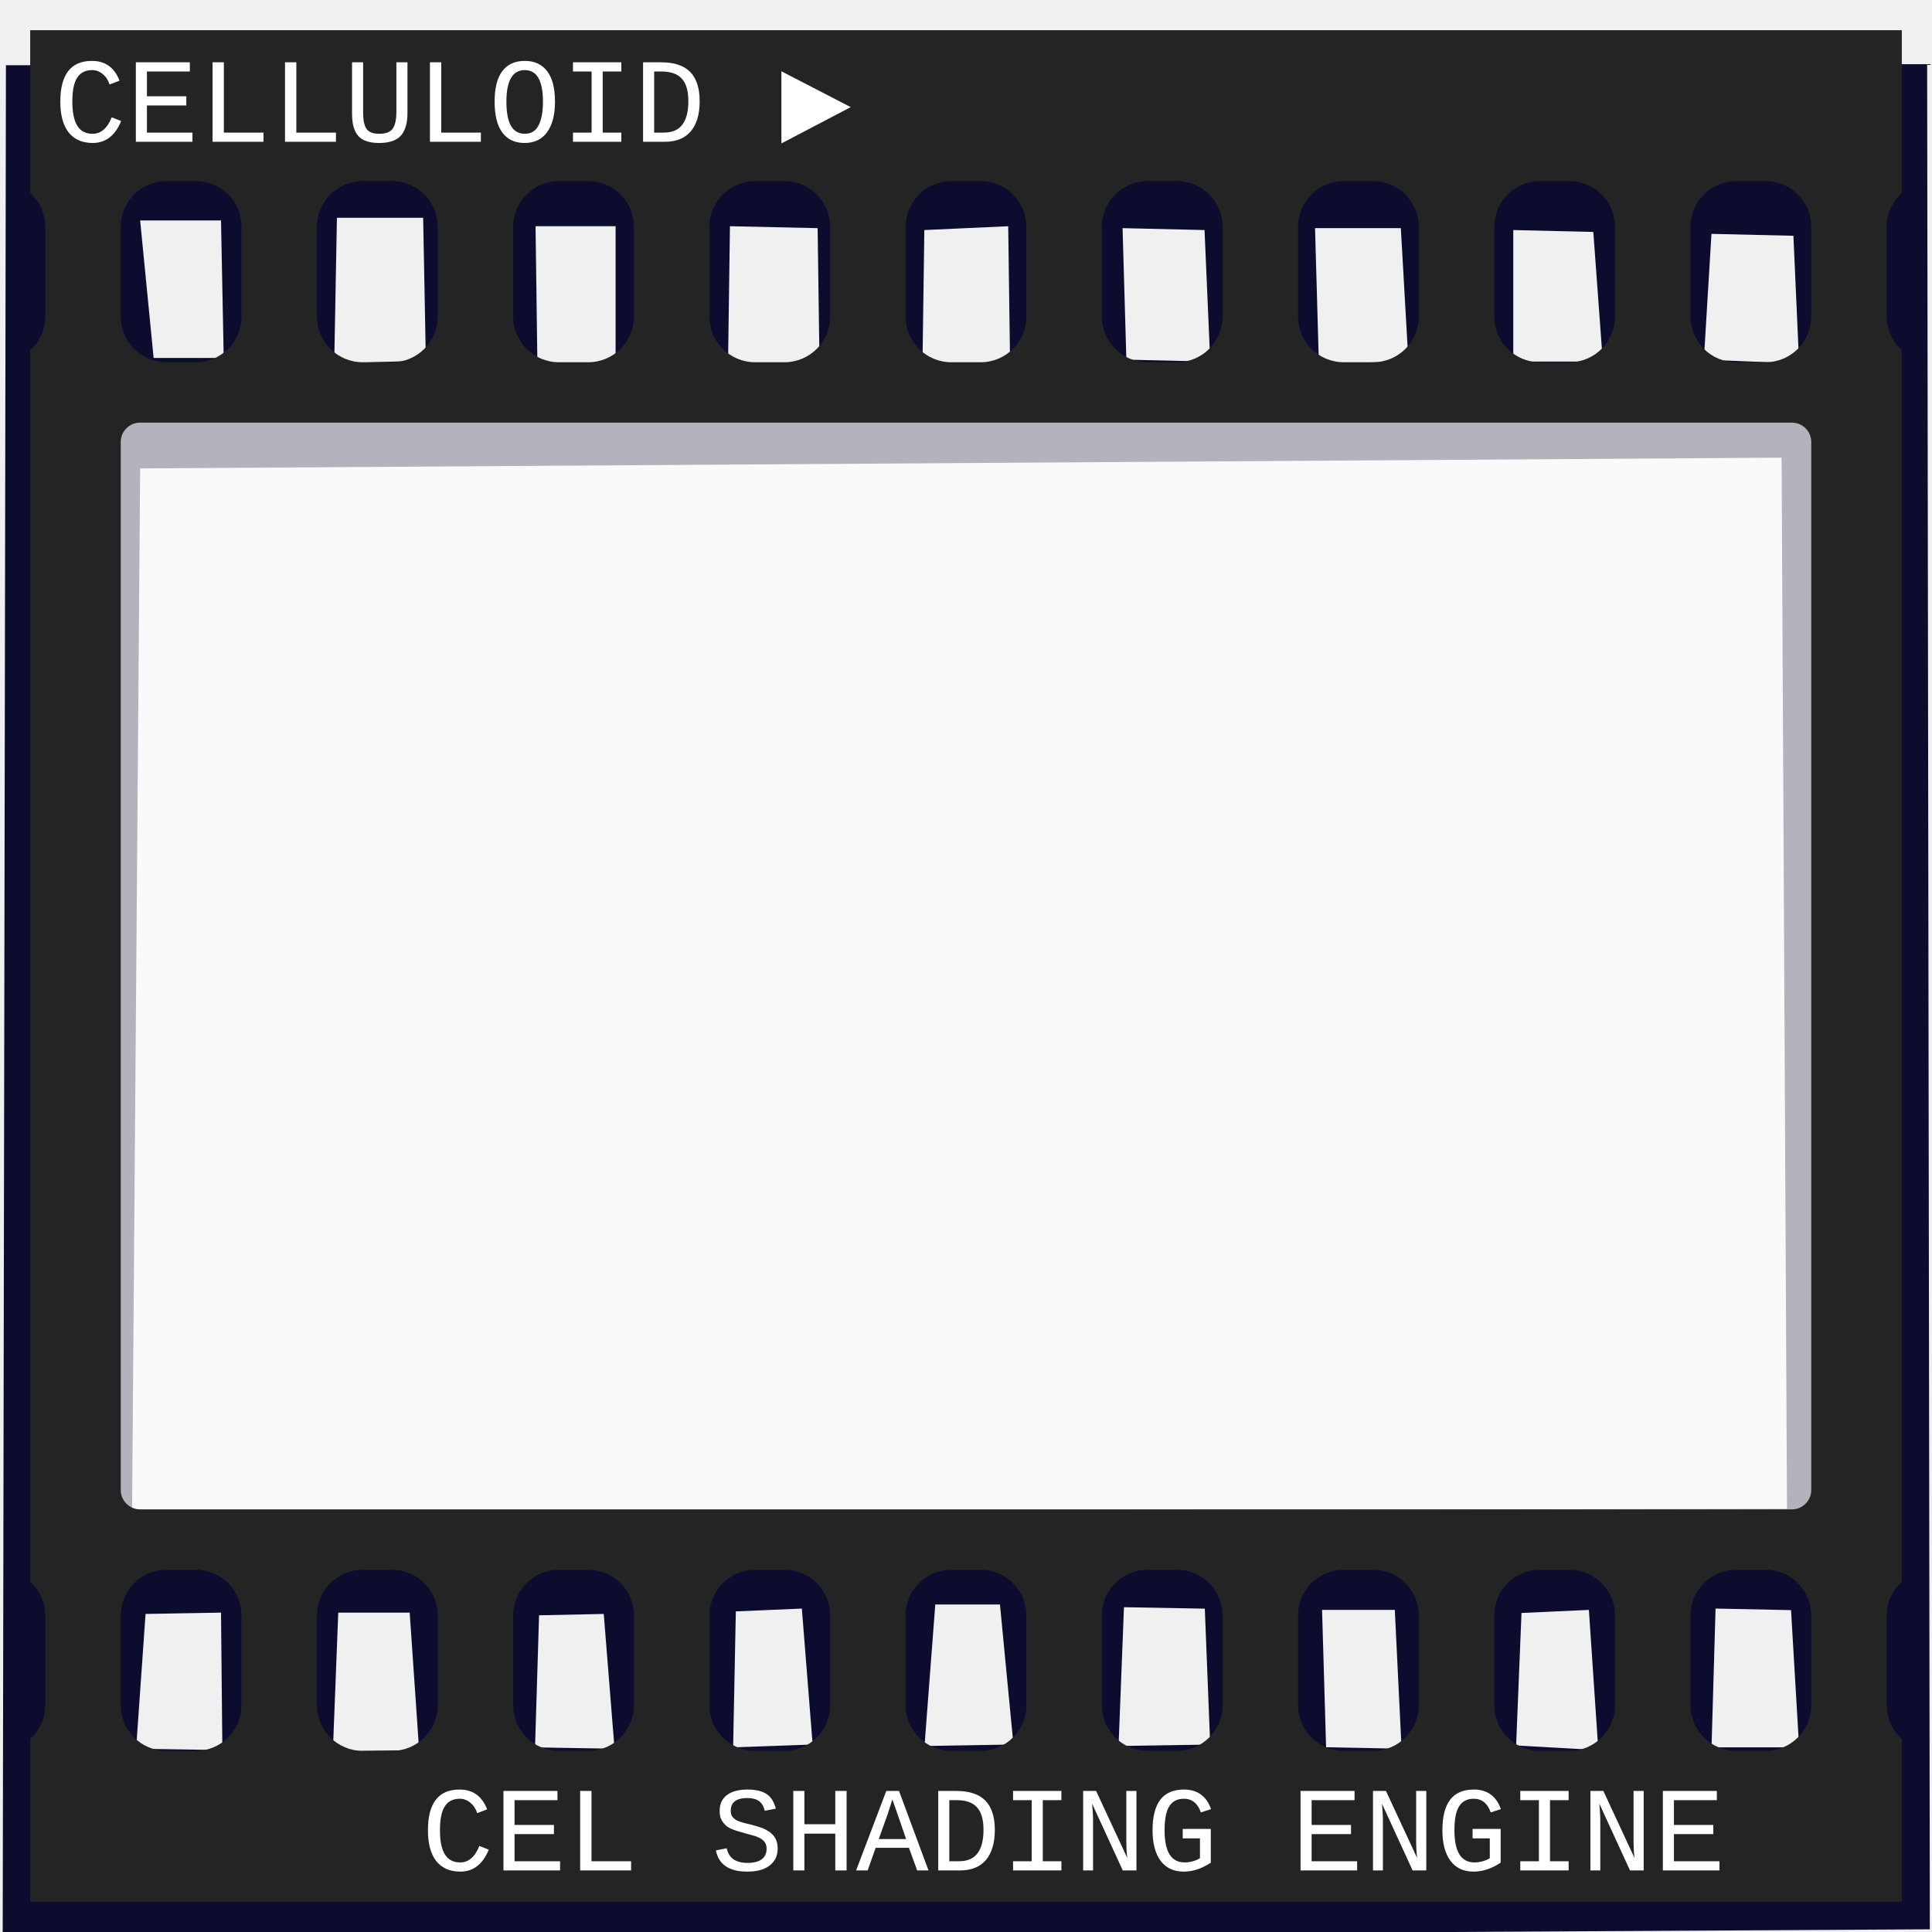
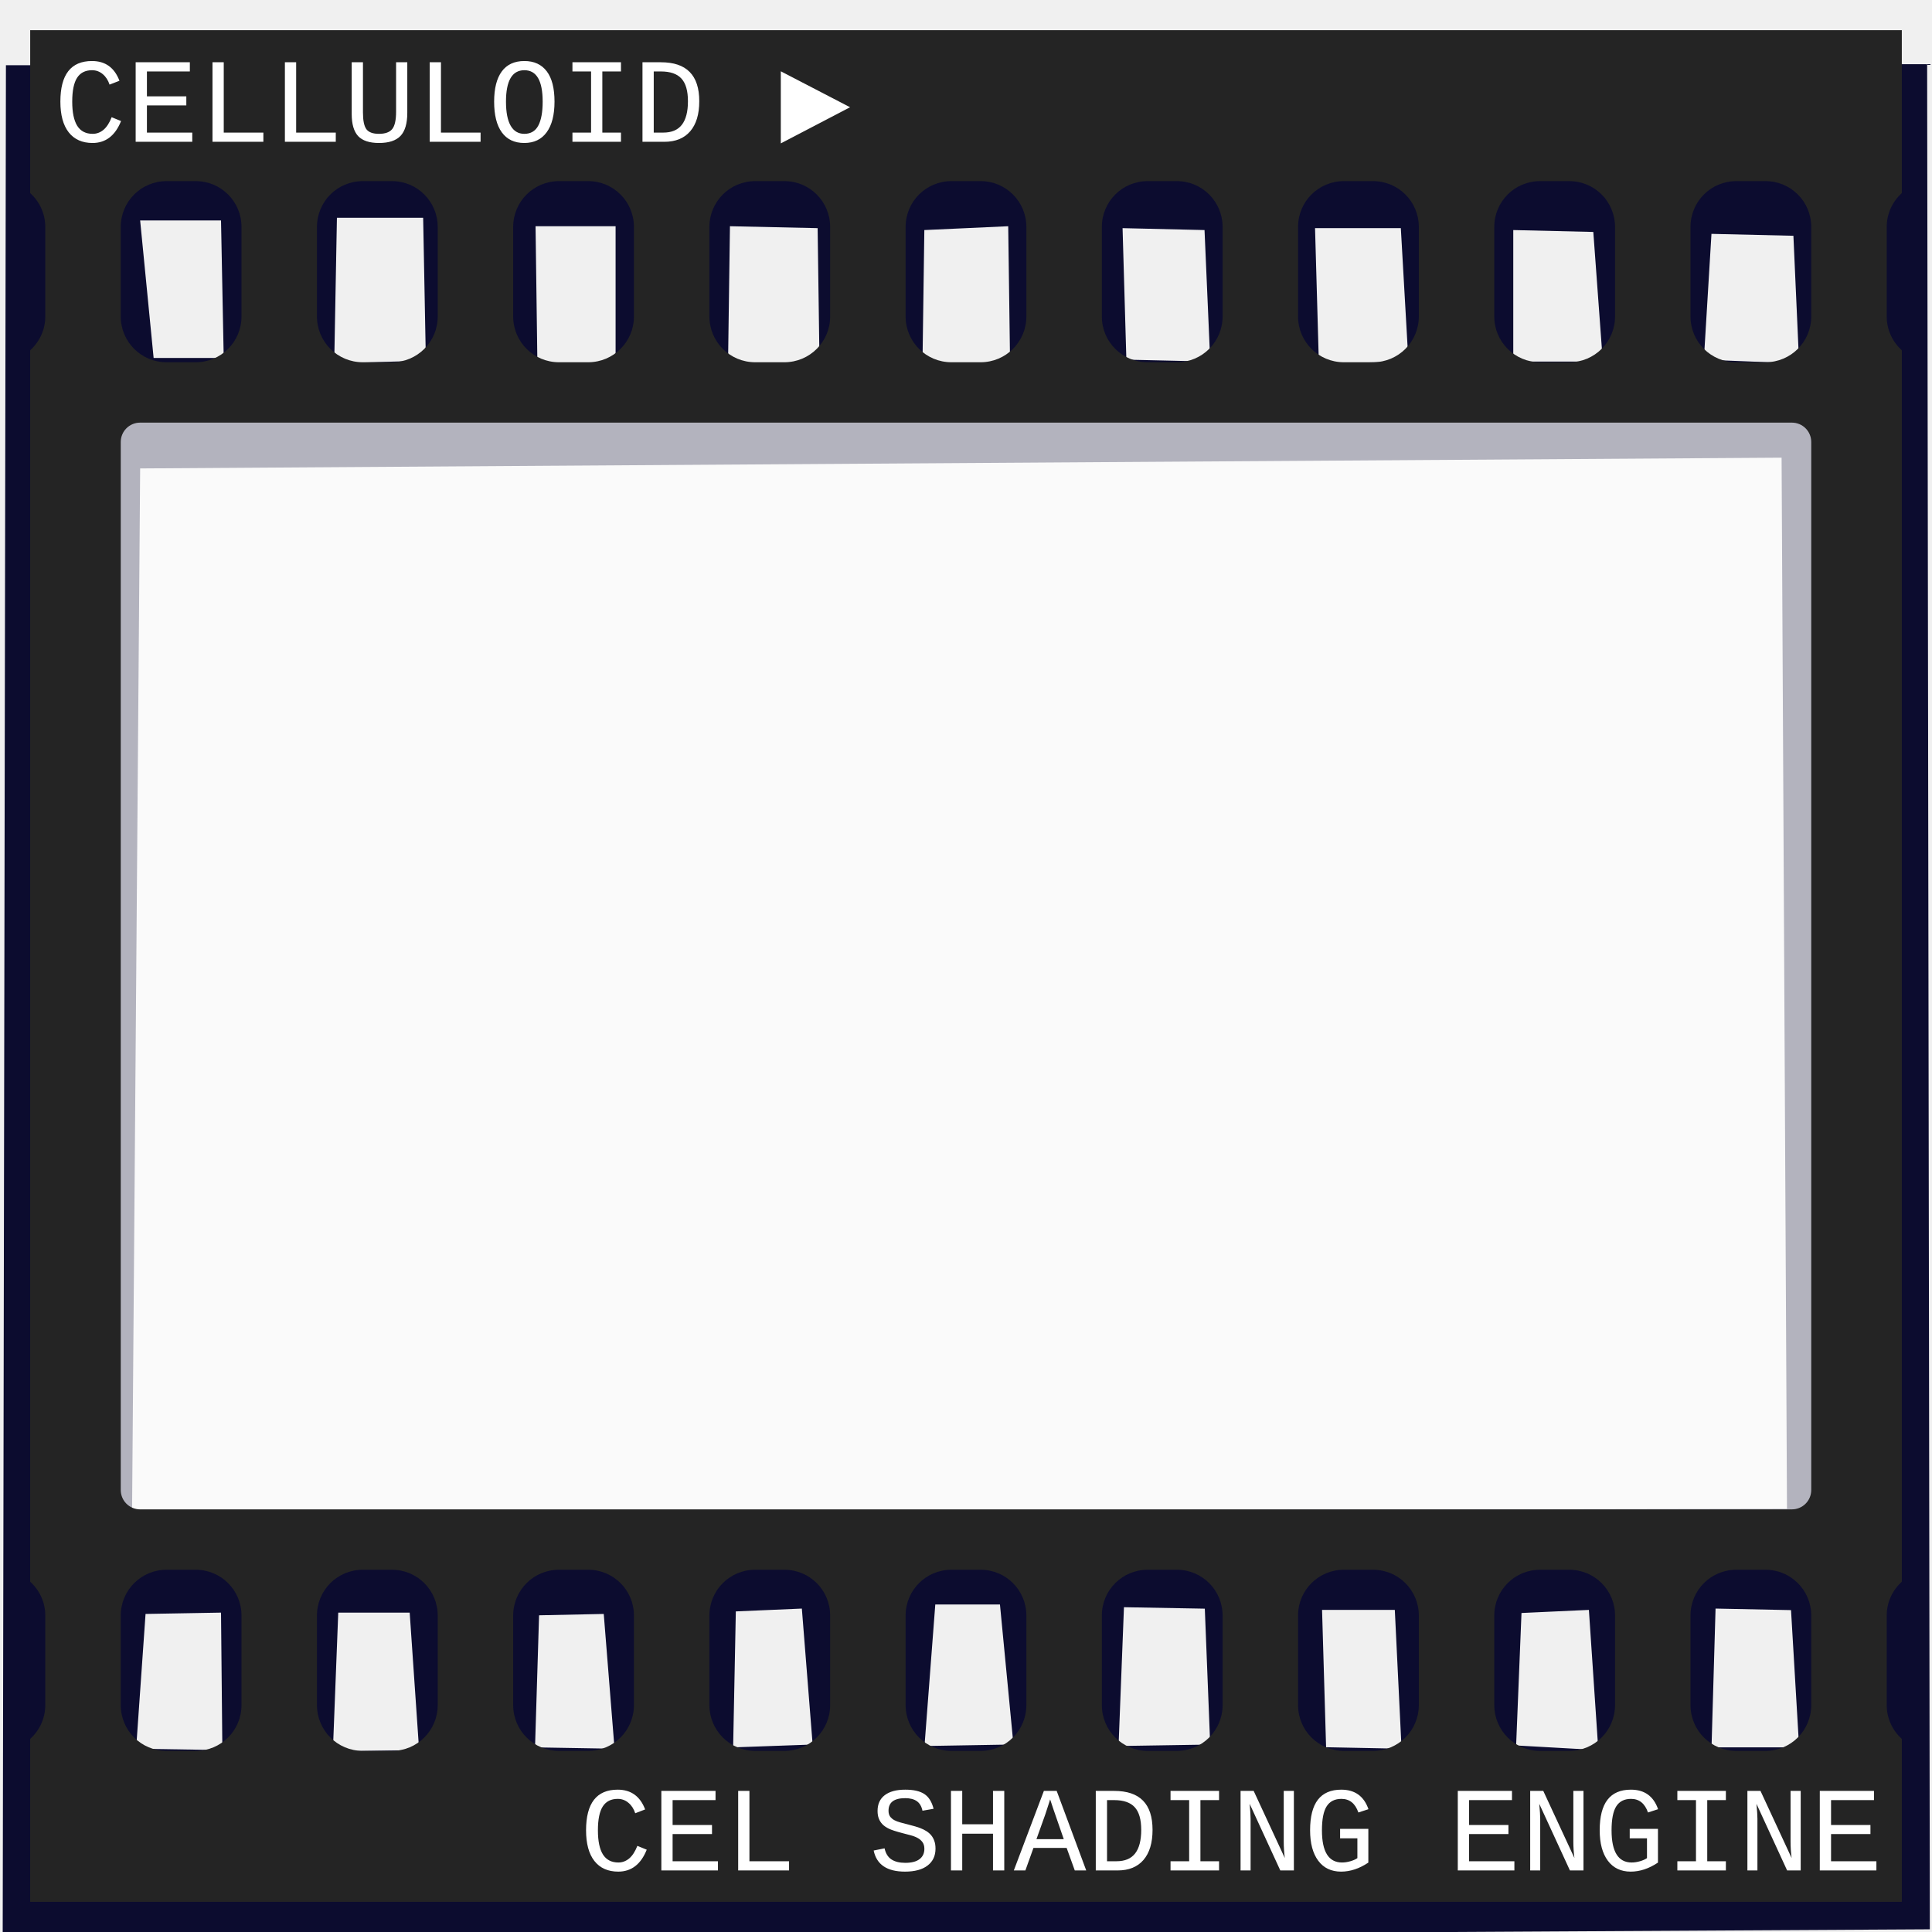
<svg xmlns="http://www.w3.org/2000/svg" width="128" height="128" viewBox="0 0 128 128" version="1.1" id="svg8">
  <defs id="defs2" />
  <g id="layer1" transform="translate(0,-263.1333)">
    <path style="opacity:1;fill:#0c0c2f;fill-opacity:1;stroke:none;stroke-width:1;stroke-miterlimit:4;stroke-dasharray:none;stroke-opacity:1" d="M 127.678 4.25 L 0.393 4.322 L 0.178 128.535 L 127.857 127.822 L 127.678 4.25 z M 22.322 14.428 L 28.035 14.428 L 28.215 23.893 L 22.143 24.072 L 22.322 14.428 z M 9.285 14.607 L 14.643 14.607 L 14.822 23.715 L 10.178 23.715 L 9.285 14.607 z M 35.482 14.988 L 40.785 14.988 L 40.785 24.334 L 35.607 24.334 L 35.482 14.988 z M 48.361 14.988 L 54.17 15.115 L 54.295 24.08 L 48.234 24.08 L 48.361 14.988 z M 66.797 14.988 L 66.922 24.207 L 61.113 24.334 L 61.24 15.242 L 66.797 14.988 z M 74.373 15.115 L 79.803 15.242 L 80.182 23.955 L 74.625 23.828 L 74.373 15.115 z M 87.125 15.115 L 92.809 15.115 L 93.312 23.955 L 87.379 24.08 L 87.125 15.115 z M 100.258 15.242 L 105.561 15.367 L 106.191 23.955 L 100.258 23.955 L 100.258 15.242 z M 113.389 15.494 L 118.818 15.621 L 119.197 24.08 L 112.885 23.828 L 113.389 15.494 z M 118.035 30.322 L 118.393 99.963 L 8.75 100.143 L 9.285 31.035 L 118.035 30.322 z M 61.965 106.303 L 66.25 106.303 L 67.143 115.578 L 61.25 115.678 L 61.965 106.303 z M 74.465 106.482 L 79.822 106.578 L 80.178 115.582 L 74.107 115.678 L 74.465 106.482 z M 53.125 106.572 L 53.84 115.58 L 48.572 115.768 L 48.75 106.76 L 53.125 106.572 z M 113.66 106.572 L 118.66 106.674 L 119.197 115.768 L 113.393 115.768 L 113.66 106.572 z M 87.59 106.66 L 92.41 106.66 L 92.857 115.857 L 87.857 115.758 L 87.59 106.66 z M 105.268 106.66 L 105.893 115.947 L 100.447 115.641 L 100.803 106.865 L 105.268 106.66 z M 14.643 106.84 L 14.732 115.947 L 9.018 115.857 L 9.643 106.928 L 14.643 106.84 z M 22.41 106.84 L 27.143 106.84 L 27.768 115.947 L 22.053 116.035 L 22.41 106.84 z M 40 106.928 L 40.715 115.857 L 35.447 115.768 L 35.715 107.018 L 40 106.928 z " transform="translate(0,263.1333)" id="path1254" />
    <rect style="opacity:1;fill:#ffffff;fill-opacity:0.687;stroke:none;stroke-width:1;stroke-miterlimit:4;stroke-dasharray:none;stroke-opacity:1" id="rect1252" width="117.5" height="75" x="5.536" y="289.348" />
    <path style="opacity:1;fill:#242424;fill-opacity:1;stroke:none;stroke-width:1.129;stroke-miterlimit:4;stroke-dasharray:none;stroke-opacity:1" d="M 2 2 L 2 12.793 C 2.611 13.347 3 14.141 3 15.035 L 3 20.965 C 3 21.859 2.611 22.653 2 23.207 L 2 104.793 C 2.611 105.347 3 106.141 3 107.035 L 3 112.965 C 3 113.859 2.611 114.653 2 115.207 L 2 126 L 126 126 L 126 115.207 C 125.389 114.653 125 113.859 125 112.965 L 125 107.035 C 125 106.141 125.389 105.347 126 104.793 L 126 23.207 C 125.389 22.653 125 21.859 125 20.965 L 125 15.035 C 125 14.141 125.389 13.347 126 12.793 L 126 2 L 2 2 z M 11.035 12 L 12.965 12 C 14.647 12 16 13.353 16 15.035 L 16 20.965 C 16 22.647 14.647 24 12.965 24 L 11.035 24 C 9.353 24 8 22.647 8 20.965 L 8 15.035 C 8 13.353 9.353 12 11.035 12 z M 24.035 12 L 25.965 12 C 27.647 12 29 13.353 29 15.035 L 29 20.965 C 29 22.647 27.647 24 25.965 24 L 24.035 24 C 22.353 24 21 22.647 21 20.965 L 21 15.035 C 21 13.353 22.353 12 24.035 12 z M 37.035 12 L 38.965 12 C 40.647 12 42 13.353 42 15.035 L 42 20.965 C 42 22.647 40.647 24 38.965 24 L 37.035 24 C 35.353 24 34 22.647 34 20.965 L 34 15.035 C 34 13.353 35.353 12 37.035 12 z M 50.035 12 L 51.965 12 C 53.647 12 55 13.353 55 15.035 L 55 20.965 C 55 22.647 53.647 24 51.965 24 L 50.035 24 C 48.353 24 47 22.647 47 20.965 L 47 15.035 C 47 13.353 48.353 12 50.035 12 z M 63.035 12 L 64.965 12 C 66.647 12 68 13.353 68 15.035 L 68 20.965 C 68 22.647 66.647 24 64.965 24 L 63.035 24 C 61.353 24 60 22.647 60 20.965 L 60 15.035 C 60 13.353 61.353 12 63.035 12 z M 76.035 12 L 77.965 12 C 79.647 12 81 13.353 81 15.035 L 81 20.965 C 81 22.647 79.647 24 77.965 24 L 76.035 24 C 74.353 24 73 22.647 73 20.965 L 73 15.035 C 73 13.353 74.353 12 76.035 12 z M 89.035 12 L 90.965 12 C 92.647 12 94 13.353 94 15.035 L 94 20.965 C 94 22.647 92.647 24 90.965 24 L 89.035 24 C 87.353 24 86 22.647 86 20.965 L 86 15.035 C 86 13.353 87.353 12 89.035 12 z M 102.035 12 L 103.965 12 C 105.647 12 107 13.353 107 15.035 L 107 20.965 C 107 22.647 105.647 24 103.965 24 L 102.035 24 C 100.353 24 99 22.647 99 20.965 L 99 15.035 C 99 13.353 100.353 12 102.035 12 z M 115.035 12 L 116.965 12 C 118.647 12 120 13.353 120 15.035 L 120 20.965 C 120 22.647 118.647 24 116.965 24 L 115.035 24 C 113.353 24 112 22.647 112 20.965 L 112 15.035 C 112 13.353 113.353 12 115.035 12 z M 9.285 28 L 118.715 28 C 119.427 28 120 28.573 120 29.285 L 120 98.715 C 120 99.427 119.427 100 118.715 100 L 9.285 100 C 8.573 100 8 99.427 8 98.715 L 8 29.285 C 8 28.573 8.573 28 9.285 28 z M 11.035 104 L 12.965 104 C 14.647 104 16 105.353 16 107.035 L 16 112.965 C 16 114.647 14.647 116 12.965 116 L 11.035 116 C 9.353 116 8 114.647 8 112.965 L 8 107.035 C 8 105.353 9.353 104 11.035 104 z M 24.035 104 L 25.965 104 C 27.647 104 29 105.353 29 107.035 L 29 112.965 C 29 114.647 27.647 116 25.965 116 L 24.035 116 C 22.353 116 21 114.647 21 112.965 L 21 107.035 C 21 105.353 22.353 104 24.035 104 z M 37.035 104 L 38.965 104 C 40.647 104 42 105.353 42 107.035 L 42 112.965 C 42 114.647 40.647 116 38.965 116 L 37.035 116 C 35.353 116 34 114.647 34 112.965 L 34 107.035 C 34 105.353 35.353 104 37.035 104 z M 50.035 104 L 51.965 104 C 53.647 104 55 105.353 55 107.035 L 55 112.965 C 55 114.647 53.647 116 51.965 116 L 50.035 116 C 48.353 116 47 114.647 47 112.965 L 47 107.035 C 47 105.353 48.353 104 50.035 104 z M 63.035 104 L 64.965 104 C 66.647 104 68 105.353 68 107.035 L 68 112.965 C 68 114.647 66.647 116 64.965 116 L 63.035 116 C 61.353 116 60 114.647 60 112.965 L 60 107.035 C 60 105.353 61.353 104 63.035 104 z M 76.035 104 L 77.965 104 C 79.647 104 81 105.353 81 107.035 L 81 112.965 C 81 114.647 79.647 116 77.965 116 L 76.035 116 C 74.353 116 73 114.647 73 112.965 L 73 107.035 C 73 105.353 74.353 104 76.035 104 z M 89.035 104 L 90.965 104 C 92.647 104 94 105.353 94 107.035 L 94 112.965 C 94 114.647 92.647 116 90.965 116 L 89.035 116 C 87.353 116 86 114.647 86 112.965 L 86 107.035 C 86 105.353 87.353 104 89.035 104 z M 102.035 104 L 103.965 104 C 105.647 104 107 105.353 107 107.035 L 107 112.965 C 107 114.647 105.647 116 103.965 116 L 102.035 116 C 100.353 116 99 114.647 99 112.965 L 99 107.035 C 99 105.353 100.353 104 102.035 104 z M 115.035 104 L 116.965 104 C 118.647 104 120 105.353 120 107.035 L 120 112.965 C 120 114.647 118.647 116 116.965 116 L 115.035 116 C 113.353 116 112 114.647 112 112.965 L 112 107.035 C 112 105.353 113.353 104 115.035 104 z " transform="translate(0,263.1333)" id="rect10" />
-     <text xml:space="preserve" style="font-style:normal;font-weight:normal;font-size:8px;line-height:1.25;font-family:sans-serif;letter-spacing:0px;word-spacing:0px;fill:#000000;fill-opacity:1;stroke:none" x="124.73" y="387.055" id="text1098">
-       <tspan id="tspan1096" x="124.73" y="387.055" style="font-style:normal;font-variant:normal;font-weight:normal;font-stretch:normal;font-size:8px;font-family:'Liberation Mono';-inkscape-font-specification:'Liberation Mono';text-align:end;text-anchor:end;fill:#ffffff;fill-opacity:1">CEL SHADING ENGINE</tspan>
-     </text>
-     <text xml:space="preserve" style="font-style:normal;font-weight:normal;font-size:8px;line-height:1.25;font-family:sans-serif;letter-spacing:0px;word-spacing:0px;fill:#000000;fill-opacity:1;stroke:none" x="3.559" y="272.528" id="text1098-9">
-       <tspan id="tspan1096-7" x="3.559" y="272.528" style="font-style:normal;font-variant:normal;font-weight:normal;font-stretch:normal;font-size:8px;font-family:'Liberation Mono';-inkscape-font-specification:'Liberation Mono';fill:#ffffff;fill-opacity:1">CELLULOID ►</tspan>
-     </text>
+     <path style="font-style:normal;font-weight:normal;font-size:8px;line-height:1.25;font-family:sans-serif;letter-spacing:0px;word-spacing:0px;fill:#ffffff;fill-opacity:1;stroke:none" d="M 6.094 4.043 C 4.698 4.043 4 4.94 4 6.734 C 4 7.617 4.184 8.294 4.551 8.766 C 4.921 9.237 5.448 9.473 6.133 9.473 C 7.003 9.473 7.632 8.988 8.02 8.02 L 7.398 7.766 C 7.25 8.143 7.069 8.422 6.855 8.602 C 6.642 8.779 6.404 8.867 6.141 8.867 C 5.682 8.867 5.341 8.69 5.117 8.336 C 4.896 7.979 4.785 7.445 4.785 6.734 C 4.785 6.018 4.892 5.492 5.105 5.156 C 5.322 4.82 5.652 4.652 6.098 4.652 C 6.366 4.652 6.602 4.738 6.805 4.91 C 7.01 5.079 7.161 5.311 7.258 5.605 L 7.914 5.352 C 7.583 4.479 6.977 4.043 6.094 4.043 z M 34.742 4.043 C 34.083 4.043 33.585 4.272 33.246 4.73 C 32.908 5.189 32.738 5.857 32.738 6.734 C 32.738 7.628 32.909 8.307 33.25 8.773 C 33.591 9.24 34.086 9.473 34.734 9.473 C 35.38 9.473 35.875 9.236 36.219 8.762 C 36.565 8.288 36.738 7.612 36.738 6.734 C 36.738 5.844 36.566 5.173 36.223 4.723 C 35.879 4.27 35.385 4.043 34.742 4.043 z M 8.988 4.125 L 8.988 9.395 L 12.738 9.395 L 12.738 8.785 L 9.734 8.785 L 9.734 6.984 L 12.344 6.984 L 12.344 6.383 L 9.734 6.383 L 9.734 4.734 L 12.578 4.734 L 12.578 4.125 L 8.988 4.125 z M 14.078 4.125 L 14.078 9.395 L 17.449 9.395 L 17.449 8.785 L 14.824 8.785 L 14.824 4.125 L 14.078 4.125 z M 18.875 4.125 L 18.875 9.395 L 22.246 9.395 L 22.246 8.785 L 19.621 8.785 L 19.621 4.125 L 18.875 4.125 z M 23.301 4.125 L 23.301 7.551 C 23.301 8.22 23.443 8.708 23.727 9.016 C 24.013 9.32 24.474 9.473 25.109 9.473 C 25.766 9.473 26.242 9.315 26.539 9 C 26.836 8.682 26.984 8.176 26.984 7.48 L 26.984 4.125 L 26.242 4.125 L 26.242 7.398 C 26.242 7.951 26.158 8.333 25.988 8.547 C 25.819 8.76 25.525 8.867 25.105 8.867 C 24.704 8.867 24.427 8.764 24.273 8.559 C 24.122 8.35 24.047 7.98 24.047 7.449 L 24.047 4.125 L 23.301 4.125 z M 28.469 4.125 L 28.469 9.395 L 31.84 9.395 L 31.84 8.785 L 29.215 8.785 L 29.215 4.125 L 28.469 4.125 z M 37.926 4.125 L 37.926 4.734 L 39.16 4.734 L 39.16 8.785 L 37.926 8.785 L 37.926 9.395 L 41.141 9.395 L 41.141 8.785 L 39.906 8.785 L 39.906 4.734 L 41.141 4.734 L 41.141 4.125 L 37.926 4.125 z M 42.566 4.125 L 42.566 9.395 L 44.012 9.395 C 44.757 9.395 45.328 9.163 45.727 8.699 C 46.128 8.233 46.328 7.569 46.328 6.707 C 46.328 5.842 46.117 5.197 45.695 4.77 C 45.276 4.34 44.638 4.125 43.781 4.125 L 42.566 4.125 z M 34.742 4.652 C 35.549 4.652 35.953 5.346 35.953 6.734 C 35.953 7.427 35.857 7.956 35.664 8.32 C 35.471 8.685 35.163 8.867 34.738 8.867 C 34.34 8.867 34.038 8.688 33.832 8.328 C 33.626 7.969 33.523 7.438 33.523 6.734 C 33.523 5.346 33.93 4.652 34.742 4.652 z M 51.73 4.723 L 51.73 9.5 L 56.32 7.105 L 51.73 4.723 z M 43.312 4.734 L 43.785 4.734 C 44.408 4.734 44.862 4.892 45.148 5.207 C 45.435 5.52 45.578 6.02 45.578 6.707 C 45.578 7.4 45.444 7.919 45.176 8.266 C 44.908 8.612 44.497 8.785 43.945 8.785 L 43.312 8.785 L 43.312 4.734 z M 40.922 118.57 C 39.526 118.57 38.828 119.467 38.828 121.262 C 38.828 122.145 39.012 122.822 39.379 123.293 C 39.749 123.764 40.276 124 40.961 124 C 41.831 124 42.46 123.516 42.848 122.547 L 42.227 122.293 C 42.078 122.671 41.897 122.949 41.684 123.129 C 41.47 123.306 41.232 123.395 40.969 123.395 C 40.51 123.395 40.169 123.217 39.945 122.863 C 39.724 122.507 39.613 121.973 39.613 121.262 C 39.613 120.546 39.72 120.02 39.934 119.684 C 40.15 119.348 40.48 119.18 40.926 119.18 C 41.194 119.18 41.43 119.266 41.633 119.438 C 41.839 119.607 41.99 119.839 42.086 120.133 L 42.742 119.879 C 42.411 119.007 41.805 118.57 40.922 118.57 z M 59.977 118.57 C 59.385 118.57 58.931 118.693 58.613 118.938 C 58.298 119.18 58.141 119.526 58.141 119.977 C 58.141 120.169 58.168 120.337 58.223 120.48 C 58.277 120.624 58.358 120.751 58.465 120.863 C 58.572 120.973 58.714 121.07 58.891 121.156 C 59.07 121.242 59.37 121.34 59.789 121.449 C 59.966 121.493 60.141 121.539 60.312 121.586 C 60.487 121.63 60.643 121.689 60.781 121.762 C 60.919 121.835 61.03 121.928 61.113 122.043 C 61.199 122.158 61.242 122.306 61.242 122.488 C 61.242 122.785 61.134 123.014 60.918 123.176 C 60.704 123.337 60.391 123.418 59.977 123.418 C 59.594 123.418 59.288 123.342 59.059 123.191 C 58.829 123.038 58.678 122.793 58.605 122.457 L 57.883 122.602 C 58.076 123.534 58.767 124 59.957 124 C 60.605 124 61.104 123.866 61.453 123.598 C 61.805 123.329 61.98 122.956 61.98 122.477 C 61.98 122.281 61.954 122.112 61.902 121.969 C 61.853 121.826 61.784 121.701 61.695 121.594 C 61.607 121.487 61.5 121.395 61.375 121.316 C 61.253 121.238 61.112 121.169 60.953 121.109 C 60.794 121.047 60.534 120.97 60.172 120.879 C 59.992 120.832 59.823 120.788 59.664 120.746 C 59.508 120.704 59.37 120.652 59.25 120.59 C 59.133 120.525 59.039 120.444 58.969 120.348 C 58.901 120.249 58.867 120.121 58.867 119.965 C 58.867 119.41 59.236 119.133 59.973 119.133 C 60.298 119.133 60.555 119.199 60.742 119.332 C 60.93 119.462 61.055 119.673 61.117 119.965 L 61.852 119.836 C 61.737 119.378 61.534 119.052 61.242 118.859 C 60.951 118.667 60.529 118.57 59.977 118.57 z M 88.863 118.57 C 88.173 118.57 87.656 118.793 87.312 119.238 C 86.969 119.684 86.797 120.358 86.797 121.262 C 86.797 122.121 86.977 122.793 87.336 123.277 C 87.695 123.759 88.201 124 88.852 124 C 89.458 124 90.06 123.801 90.656 123.402 L 90.656 121.168 L 88.785 121.168 L 88.785 121.793 L 89.93 121.793 L 89.93 123.105 C 89.81 123.189 89.655 123.258 89.465 123.312 C 89.275 123.367 89.091 123.395 88.914 123.395 C 88.026 123.395 87.582 122.684 87.582 121.262 C 87.582 120.53 87.686 120 87.895 119.672 C 88.105 119.344 88.431 119.18 88.871 119.18 C 89.413 119.18 89.788 119.48 89.996 120.082 L 90.664 119.863 C 90.365 119.001 89.764 118.57 88.863 118.57 z M 108.051 118.57 C 107.361 118.57 106.844 118.793 106.5 119.238 C 106.156 119.684 105.984 120.358 105.984 121.262 C 105.984 122.121 106.164 122.793 106.523 123.277 C 106.883 123.759 107.388 124 108.039 124 C 108.646 124 109.247 123.801 109.844 123.402 L 109.844 121.168 L 107.973 121.168 L 107.973 121.793 L 109.117 121.793 L 109.117 123.105 C 108.997 123.189 108.842 123.258 108.652 123.312 C 108.462 123.367 108.279 123.395 108.102 123.395 C 107.214 123.395 106.77 122.684 106.77 121.262 C 106.77 120.53 106.874 120 107.082 119.672 C 107.293 119.344 107.618 119.18 108.059 119.18 C 108.6 119.18 108.975 119.48 109.184 120.082 L 109.852 119.863 C 109.552 119.001 108.952 118.57 108.051 118.57 z M 43.816 118.652 L 43.816 123.922 L 47.566 123.922 L 47.566 123.312 L 44.562 123.312 L 44.562 121.512 L 47.172 121.512 L 47.172 120.91 L 44.562 120.91 L 44.562 119.262 L 47.406 119.262 L 47.406 118.652 L 43.816 118.652 z M 48.906 118.652 L 48.906 123.922 L 52.277 123.922 L 52.277 123.312 L 49.652 123.312 L 49.652 118.652 L 48.906 118.652 z M 63.004 118.652 L 63.004 123.922 L 63.75 123.922 L 63.75 121.488 L 65.789 121.488 L 65.789 123.922 L 66.535 123.922 L 66.535 118.652 L 65.789 118.652 L 65.789 120.863 L 63.75 120.863 L 63.75 118.652 L 63.004 118.652 z M 69.16 118.652 L 67.168 123.922 L 67.934 123.922 L 68.469 122.43 L 70.668 122.43 L 71.207 123.922 L 71.965 123.922 L 70.008 118.652 L 69.16 118.652 z M 72.598 118.652 L 72.598 123.922 L 74.043 123.922 C 74.788 123.922 75.359 123.69 75.758 123.227 C 76.159 122.76 76.359 122.096 76.359 121.234 C 76.359 120.37 76.148 119.724 75.727 119.297 C 75.307 118.867 74.669 118.652 73.812 118.652 L 72.598 118.652 z M 77.551 118.652 L 77.551 119.262 L 78.785 119.262 L 78.785 123.312 L 77.551 123.312 L 77.551 123.922 L 80.766 123.922 L 80.766 123.312 L 79.531 123.312 L 79.531 119.262 L 80.766 119.262 L 80.766 118.652 L 77.551 118.652 z M 82.191 118.652 L 82.191 123.922 L 82.855 123.922 L 82.855 120.5 C 82.855 120.286 82.835 119.956 82.793 119.508 L 84.824 123.922 L 85.723 123.922 L 85.723 118.652 L 85.051 118.652 L 85.051 122.027 C 85.051 122.366 85.074 122.723 85.121 123.098 L 83.059 118.652 L 82.191 118.652 z M 96.582 118.652 L 96.582 123.922 L 100.332 123.922 L 100.332 123.312 L 97.328 123.312 L 97.328 121.512 L 99.938 121.512 L 99.938 120.91 L 97.328 120.91 L 97.328 119.262 L 100.172 119.262 L 100.172 118.652 L 96.582 118.652 z M 101.379 118.652 L 101.379 123.922 L 102.043 123.922 L 102.043 120.5 C 102.043 120.286 102.022 119.956 101.98 119.508 L 104.012 123.922 L 104.91 123.922 L 104.91 118.652 L 104.238 118.652 L 104.238 122.027 C 104.238 122.366 104.262 122.723 104.309 123.098 L 102.246 118.652 L 101.379 118.652 z M 111.129 118.652 L 111.129 119.262 L 112.363 119.262 L 112.363 123.312 L 111.129 123.312 L 111.129 123.922 L 114.344 123.922 L 114.344 123.312 L 113.109 123.312 L 113.109 119.262 L 114.344 119.262 L 114.344 118.652 L 111.129 118.652 z M 115.77 118.652 L 115.77 123.922 L 116.434 123.922 L 116.434 120.5 C 116.434 120.286 116.413 119.956 116.371 119.508 L 118.402 123.922 L 119.301 123.922 L 119.301 118.652 L 118.629 118.652 L 118.629 122.027 C 118.629 122.366 118.652 122.723 118.699 123.098 L 116.637 118.652 L 115.77 118.652 z M 120.566 118.652 L 120.566 123.922 L 124.316 123.922 L 124.316 123.312 L 121.312 123.312 L 121.312 121.512 L 123.922 121.512 L 123.922 120.91 L 121.312 120.91 L 121.312 119.262 L 124.156 119.262 L 124.156 118.652 L 120.566 118.652 z M 69.574 119.215 L 69.801 119.895 L 70.477 121.848 L 68.668 121.848 L 69.258 120.195 L 69.527 119.367 L 69.574 119.215 z M 73.344 119.262 L 73.816 119.262 C 74.439 119.262 74.893 119.419 75.18 119.734 C 75.466 120.047 75.609 120.547 75.609 121.234 C 75.609 121.927 75.475 122.447 75.207 122.793 C 74.939 123.139 74.529 123.312 73.977 123.312 L 73.344 123.312 L 73.344 119.262 z " transform="translate(0,263.1333)" id="text1098" />
    <g transform="translate(174.2143,-19.2143)" id="g1141-2">
      <rect ry="1.286" y="291.133" x="8" height="72" width="112" id="rect10-1-9" style="opacity:1;fill:#ffffff;fill-opacity:0.99;stroke:none;stroke-width:0.818;stroke-miterlimit:4;stroke-dasharray:none;stroke-opacity:1" />
      <rect ry="3.036" y="367.133" x="8" height="12" width="8" id="rect10-1-0-7" style="opacity:1;fill:#ffffff;fill-opacity:0.97;stroke:none;stroke-width:0.089;stroke-miterlimit:4;stroke-dasharray:none;stroke-opacity:1" />
      <rect ry="3.036" y="367.133" x="21" height="12" width="8" id="rect10-1-0-2-8" style="opacity:1;fill:#ffffff;fill-opacity:1;stroke:none;stroke-width:0.089;stroke-miterlimit:4;stroke-dasharray:none;stroke-opacity:1" />
      <rect ry="3.036" y="367.133" x="34" height="12" width="8" id="rect10-1-0-2-5-5" style="opacity:1;fill:#ffffff;fill-opacity:1;stroke:none;stroke-width:0.089;stroke-miterlimit:4;stroke-dasharray:none;stroke-opacity:1" />
      <rect ry="3.036" y="367.133" x="47" height="12" width="8" id="rect10-1-0-2-5-8-0" style="opacity:1;fill:#ffffff;fill-opacity:1;stroke:none;stroke-width:0.089;stroke-miterlimit:4;stroke-dasharray:none;stroke-opacity:1" />
      <rect ry="3.036" y="367.133" x="60" height="12" width="8" id="rect10-1-0-2-5-8-9-0" style="opacity:1;fill:#ffffff;fill-opacity:1;stroke:none;stroke-width:0.089;stroke-miterlimit:4;stroke-dasharray:none;stroke-opacity:1" />
      <rect ry="3.036" y="367.133" x="73" height="12" width="8" id="rect10-1-0-2-5-8-9-9-7" style="opacity:1;fill:#ffffff;fill-opacity:1;stroke:none;stroke-width:0.089;stroke-miterlimit:4;stroke-dasharray:none;stroke-opacity:1" />
      <rect ry="3.036" y="367.133" x="86" height="12" width="8" id="rect10-1-0-2-5-8-9-9-9-8" style="opacity:1;fill:#ffffff;fill-opacity:1;stroke:none;stroke-width:0.089;stroke-miterlimit:4;stroke-dasharray:none;stroke-opacity:1" />
      <rect ry="3.036" y="367.133" x="99" height="12" width="8" id="rect10-1-0-2-5-8-9-9-9-2-3" style="opacity:1;fill:#ffffff;fill-opacity:1;stroke:none;stroke-width:0.089;stroke-miterlimit:4;stroke-dasharray:none;stroke-opacity:1" />
      <rect ry="3.036" y="367.133" x="112" height="12" width="8" id="rect10-1-0-2-5-8-9-9-9-2-9-4" style="opacity:1;fill:#ffffff;fill-opacity:1;stroke:none;stroke-width:0.089;stroke-miterlimit:4;stroke-dasharray:none;stroke-opacity:1" />
      <rect ry="3.036" y="367.133" x="-5" height="12" width="8" id="rect10-1-0-6-9" style="opacity:1;fill:#ffffff;fill-opacity:0.97;stroke:none;stroke-width:0.089;stroke-miterlimit:4;stroke-dasharray:none;stroke-opacity:1" />
      <rect ry="3.036" y="367.133" x="125" height="12" width="8" id="rect10-1-0-2-5-8-9-9-9-2-9-6-2" style="opacity:1;fill:#ffffff;fill-opacity:1;stroke:none;stroke-width:0.089;stroke-miterlimit:4;stroke-dasharray:none;stroke-opacity:1" />
      <rect ry="3.036" y="275.133" x="8" height="12" width="8" id="rect10-1-0-9-6" style="opacity:1;fill:#ffffff;fill-opacity:0.97;stroke:none;stroke-width:0.089;stroke-miterlimit:4;stroke-dasharray:none;stroke-opacity:1" />
      <rect ry="3.036" y="275.133" x="21" height="12" width="8" id="rect10-1-0-2-0-7" style="opacity:1;fill:#ffffff;fill-opacity:1;stroke:none;stroke-width:0.089;stroke-miterlimit:4;stroke-dasharray:none;stroke-opacity:1" />
      <rect ry="3.036" y="275.133" x="34" height="12" width="8" id="rect10-1-0-2-5-0-1" style="opacity:1;fill:#ffffff;fill-opacity:1;stroke:none;stroke-width:0.089;stroke-miterlimit:4;stroke-dasharray:none;stroke-opacity:1" />
      <rect ry="3.036" y="275.133" x="47" height="12" width="8" id="rect10-1-0-2-5-8-3-3" style="opacity:1;fill:#ffffff;fill-opacity:1;stroke:none;stroke-width:0.089;stroke-miterlimit:4;stroke-dasharray:none;stroke-opacity:1" />
      <rect ry="3.036" y="275.133" x="60" height="12" width="8" id="rect10-1-0-2-5-8-9-3-1" style="opacity:1;fill:#ffffff;fill-opacity:1;stroke:none;stroke-width:0.089;stroke-miterlimit:4;stroke-dasharray:none;stroke-opacity:1" />
      <rect ry="3.036" y="275.133" x="73" height="12" width="8" id="rect10-1-0-2-5-8-9-9-1-7" style="opacity:1;fill:#ffffff;fill-opacity:1;stroke:none;stroke-width:0.089;stroke-miterlimit:4;stroke-dasharray:none;stroke-opacity:1" />
      <rect ry="3.036" y="275.133" x="86" height="12" width="8" id="rect10-1-0-2-5-8-9-9-9-0-5" style="opacity:1;fill:#ffffff;fill-opacity:1;stroke:none;stroke-width:0.089;stroke-miterlimit:4;stroke-dasharray:none;stroke-opacity:1" />
      <rect ry="3.036" y="275.133" x="99" height="12" width="8" id="rect10-1-0-2-5-8-9-9-9-2-4-7" style="opacity:1;fill:#ffffff;fill-opacity:1;stroke:none;stroke-width:0.089;stroke-miterlimit:4;stroke-dasharray:none;stroke-opacity:1" />
      <rect ry="3.036" y="275.133" x="112" height="12" width="8" id="rect10-1-0-2-5-8-9-9-9-2-9-7-3" style="opacity:1;fill:#ffffff;fill-opacity:1;stroke:none;stroke-width:0.089;stroke-miterlimit:4;stroke-dasharray:none;stroke-opacity:1" />
      <rect ry="3.036" y="275.133" x="-5" height="12" width="8" id="rect10-1-0-6-4-5" style="opacity:1;fill:#ffffff;fill-opacity:0.97;stroke:none;stroke-width:0.089;stroke-miterlimit:4;stroke-dasharray:none;stroke-opacity:1" />
      <rect ry="3.036" y="275.133" x="125" height="12" width="8" id="rect10-1-0-2-5-8-9-9-9-2-9-6-1-0" style="opacity:1;fill:#ffffff;fill-opacity:1;stroke:none;stroke-width:0.089;stroke-miterlimit:4;stroke-dasharray:none;stroke-opacity:1" />
    </g>
  </g>
</svg>
